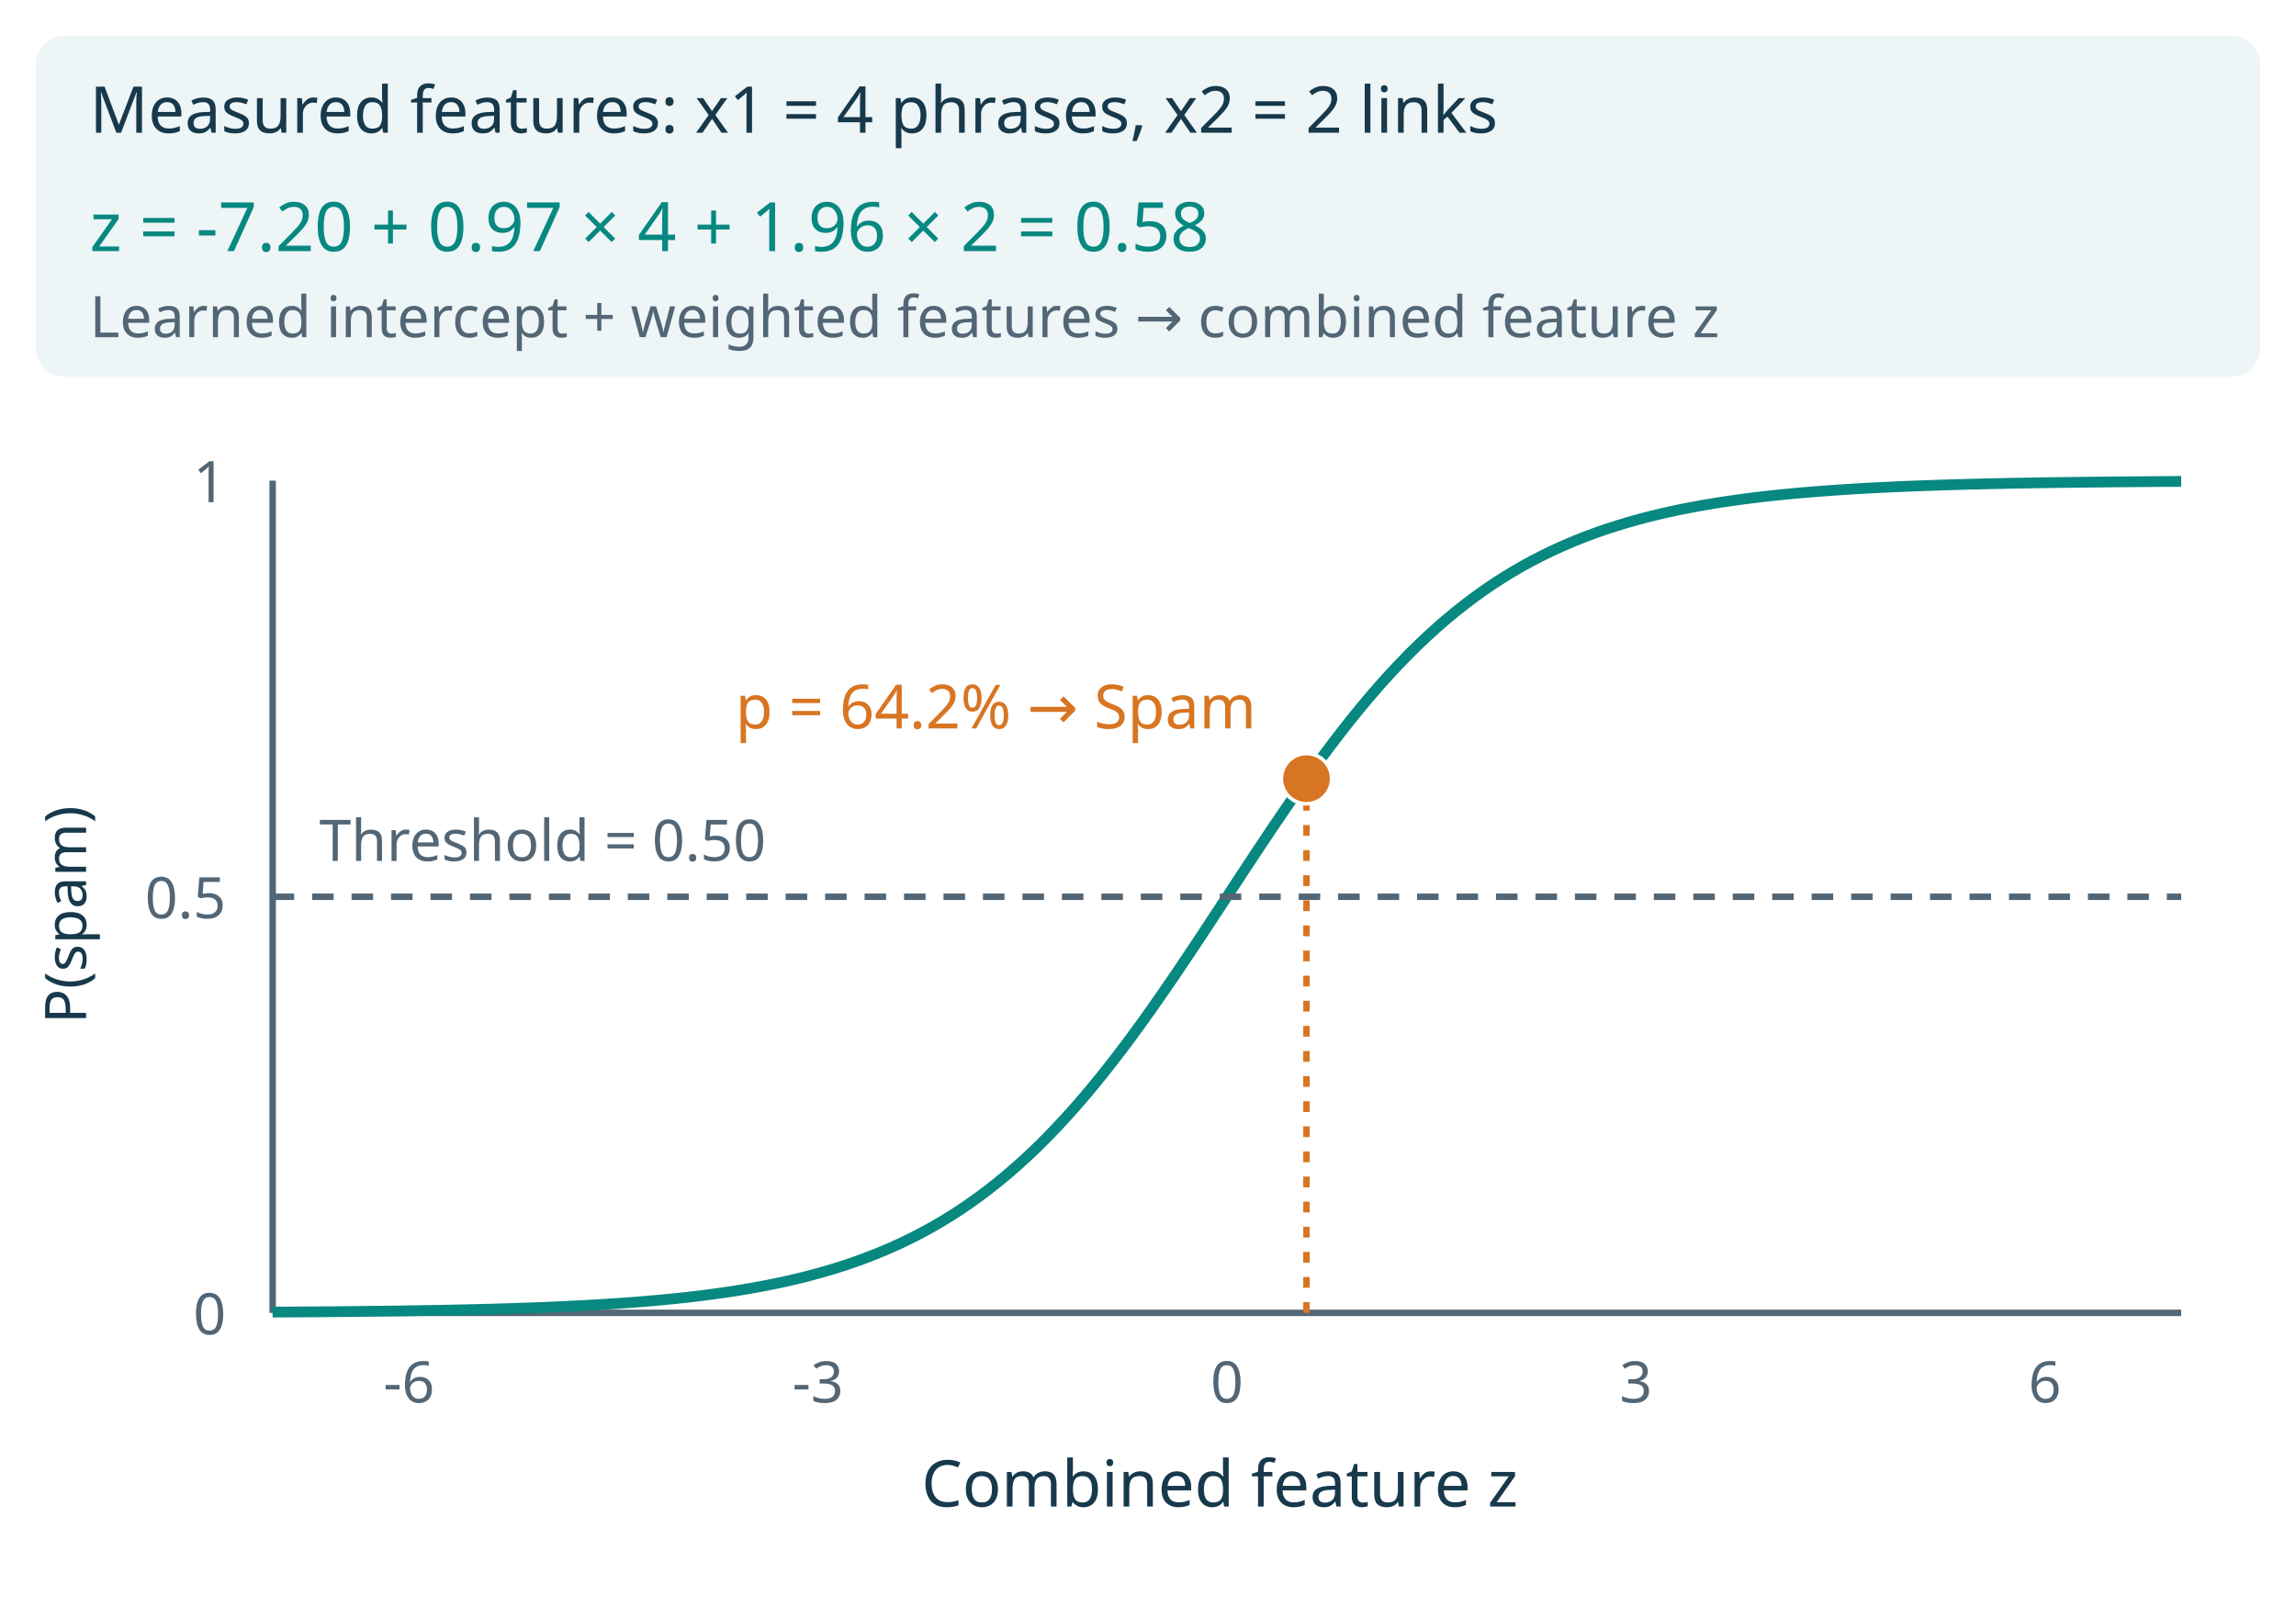
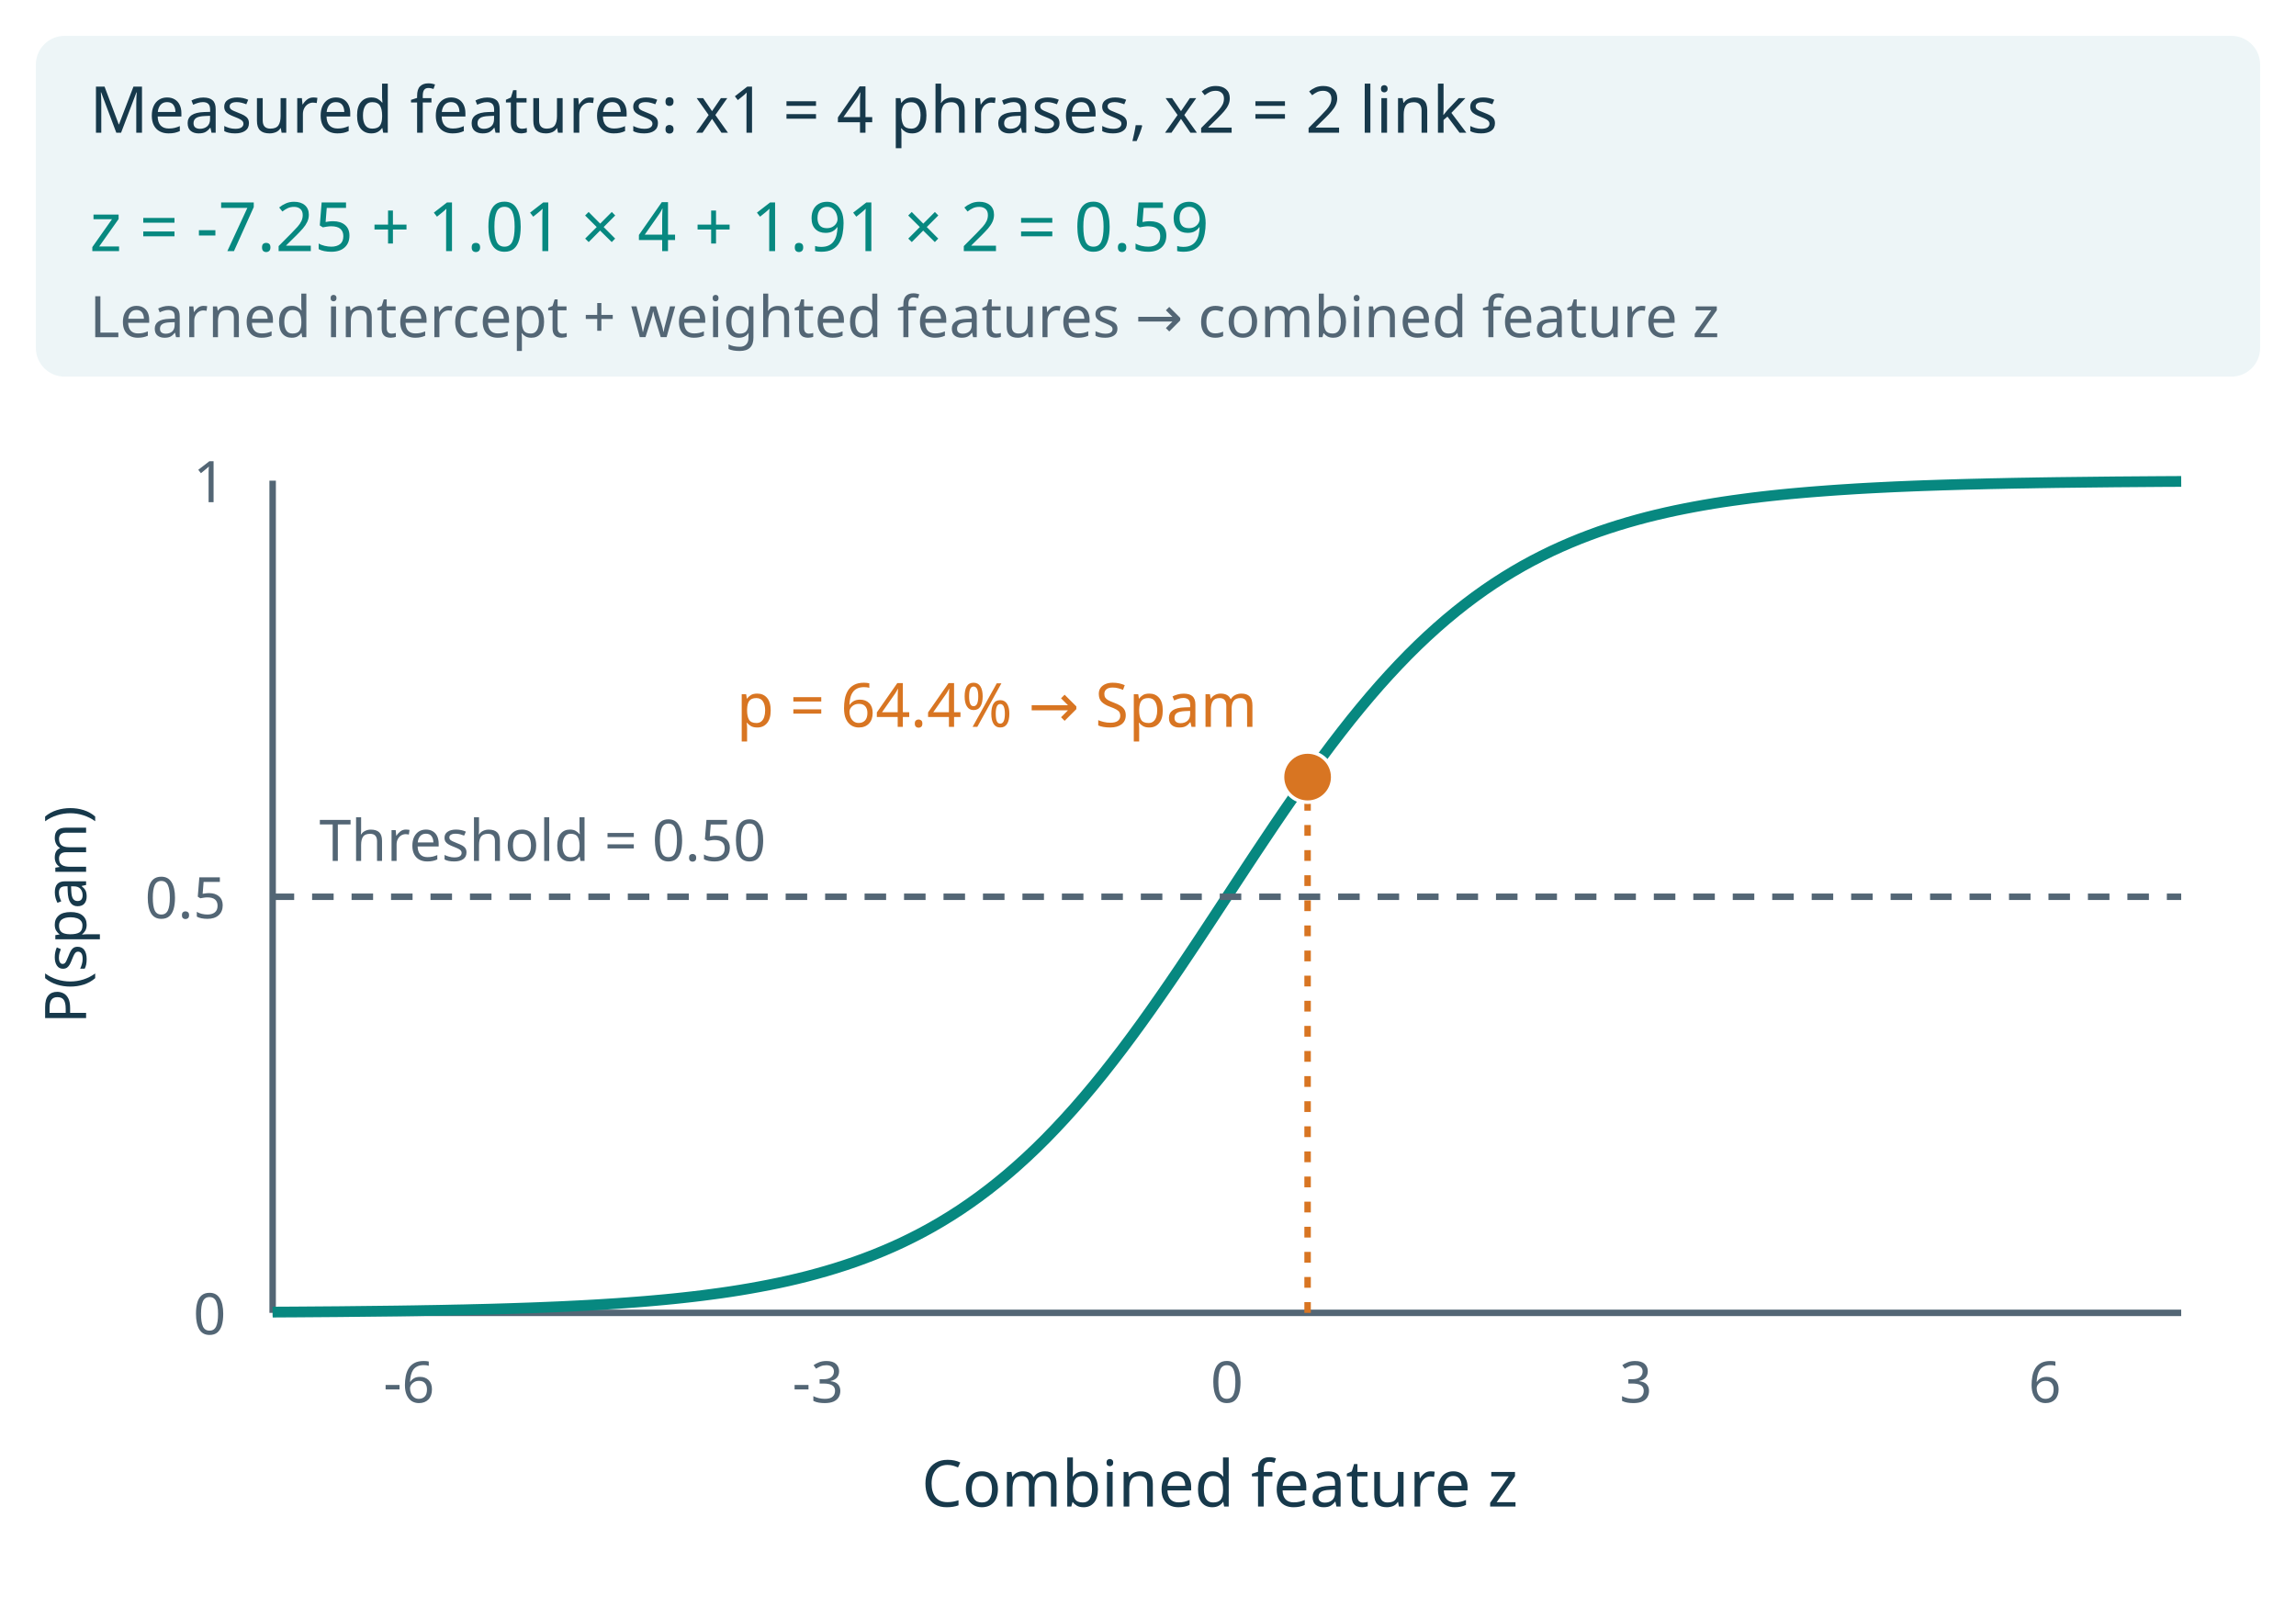
<svg xmlns="http://www.w3.org/2000/svg" width="640" height="448" viewBox="0 0 640 448">
  <style>text{font-family:sans-serif;font-size:16px;fill:#17394b}</style>
  <defs>
    <marker id="arrow" markerWidth="7" markerHeight="7" refX="6" refY="3" orient="auto">
      <path d="M0 0L6 3L0 6" fill="none" stroke="#536675" />
    </marker>
  </defs>
  <rect width="640" height="448" fill="white" />
  <rect x="10" y="10" width="620" height="95" rx="8" fill="#edf5f7" />
  <text x="25" y="37" text-anchor="start" style="font-size:18px;fill:#17394b">Measured features: x1 = 4 phrases, x2 = 2 links</text>
-   <text x="25" y="70" text-anchor="start" style="font-size:19px;fill:#078880">z = -7.20 + 0.97 × 4 + 1.96 × 2 = 0.58</text>
+   <text x="25" y="70" text-anchor="start" style="font-size:19px;fill:#078880">z = -7.25 + 1.01 × 4 + 1.91 × 2 = 0.59</text>
  <text x="25" y="94" text-anchor="start" style="font-size:16px;fill:#536675">Learned intercept + weighted features → combined feature z</text>
  <line x1="76" y1="366" x2="608" y2="366" stroke="#536675" stroke-width="1.8" stroke-dasharray="" />
  <line x1="76" y1="134" x2="76" y2="366" stroke="#536675" stroke-width="1.8" stroke-dasharray="" />
  <polyline points="76.00,365.79 78.66,365.77 81.32,365.76 83.98,365.74 86.64,365.72 89.30,365.70 91.96,365.68 94.62,365.66 97.28,365.63 99.94,365.60 102.60,365.57 105.26,365.54 107.92,365.51 110.58,365.48 113.24,365.44 115.90,365.40 118.56,365.35 121.22,365.31 123.88,365.26 126.54,365.20 129.20,365.15 131.86,365.08 134.52,365.02 137.18,364.95 139.84,364.87 142.50,364.79 145.16,364.70 147.82,364.61 150.48,364.51 153.14,364.40 155.80,364.29 158.46,364.16 161.12,364.03 163.78,363.89 166.44,363.74 169.10,363.57 171.76,363.40 174.42,363.21 177.08,363.01 179.74,362.80 182.40,362.57 185.06,362.33 187.72,362.07 190.38,361.79 193.04,361.49 195.70,361.17 198.36,360.82 201.02,360.46 203.68,360.07 206.34,359.65 209.00,359.20 211.66,358.72 214.32,358.21 216.98,357.67 219.64,357.09 222.30,356.47 224.96,355.81 227.62,355.10 230.28,354.35 232.94,353.55 235.60,352.70 238.26,351.80 240.92,350.83 243.58,349.81 246.24,348.72 248.90,347.57 251.56,346.35 254.22,345.05 256.88,343.68 259.54,342.23 262.20,340.69 264.86,339.07 267.52,337.36 270.18,335.55 272.84,333.65 275.50,331.65 278.16,329.55 280.82,327.35 283.48,325.04 286.14,322.63 288.80,320.11 291.46,317.48 294.12,314.73 296.78,311.88 299.44,308.93 302.10,305.86 304.76,302.69 307.42,299.42 310.08,296.04 312.74,292.58 315.40,289.02 318.06,285.38 320.72,281.66 323.38,277.86 326.04,274.01 328.70,270.10 331.36,266.13 334.02,262.14 336.68,258.11 339.34,254.06 342.00,250.00 344.66,245.94 347.32,241.89 349.98,237.86 352.64,233.87 355.30,229.90 357.96,225.99 360.62,222.14 363.28,218.34 365.94,214.62 368.60,210.98 371.26,207.42 373.92,203.96 376.58,200.58 379.24,197.31 381.90,194.14 384.56,191.07 387.22,188.12 389.88,185.27 392.54,182.52 395.20,179.89 397.86,177.37 400.52,174.96 403.18,172.65 405.84,170.45 408.50,168.35 411.16,166.35 413.82,164.45 416.48,162.64 419.14,160.93 421.80,159.31 424.46,157.77 427.12,156.32 429.78,154.95 432.44,153.65 435.10,152.43 437.76,151.28 440.42,150.19 443.08,149.17 445.74,148.20 448.40,147.30 451.06,146.45 453.72,145.65 456.38,144.90 459.04,144.19 461.70,143.53 464.36,142.91 467.02,142.33 469.68,141.79 472.34,141.28 475.00,140.80 477.66,140.35 480.32,139.93 482.98,139.54 485.64,139.18 488.30,138.83 490.96,138.51 493.62,138.21 496.28,137.93 498.94,137.67 501.60,137.43 504.26,137.20 506.92,136.99 509.58,136.79 512.24,136.60 514.90,136.43 517.56,136.26 520.22,136.11 522.88,135.97 525.54,135.84 528.20,135.71 530.86,135.60 533.52,135.49 536.18,135.39 538.84,135.30 541.50,135.21 544.16,135.13 546.82,135.05 549.48,134.98 552.14,134.92 554.80,134.85 557.46,134.80 560.12,134.74 562.78,134.69 565.44,134.65 568.10,134.60 570.76,134.56 573.42,134.52 576.08,134.49 578.74,134.46 581.40,134.43 584.06,134.40 586.72,134.37 589.38,134.34 592.04,134.32 594.70,134.30 597.36,134.28 600.02,134.26 602.68,134.24 605.34,134.23 608.00,134.21" fill="none" stroke="#078880" stroke-width="3" />
  <line x1="76" y1="250.0" x2="608" y2="250.0" stroke="#536675" stroke-width="1.8" stroke-dasharray="6 5" />
  <text x="89" y="240.0" text-anchor="start" style="font-size:16px;fill:#536675">Threshold = 0.50</text>
-   <line x1="364.176" y1="366" x2="364.176" y2="217.081" stroke="#d87522" stroke-width="1.8" stroke-dasharray="3 4" />
-   <circle cx="364.18" cy="217.08" r="7" fill="#d87522" stroke="white" stroke-width="1" />
-   <text x="350.176" y="203.081" text-anchor="end" style="font-size:17px;fill:#d87522">p = 64.2% → Spam</text>
+   <line x1="364.489" y1="366" x2="364.489" y2="216.643" stroke="#d87522" stroke-width="1.8" stroke-dasharray="3 4" />
+   <circle cx="364.49" cy="216.64" r="7" fill="#d87522" stroke="white" stroke-width="1" />
+   <text x="350.489" y="202.643" text-anchor="end" style="font-size:17px;fill:#d87522">p = 64.4% → Spam</text>
  <text x="114.0" y="391" text-anchor="middle" style="font-size:16px;fill:#536675">-6</text>
  <text x="228.0" y="391" text-anchor="middle" style="font-size:16px;fill:#536675">-3</text>
  <text x="342.0" y="391" text-anchor="middle" style="font-size:16px;fill:#536675">0</text>
  <text x="456.0" y="391" text-anchor="middle" style="font-size:16px;fill:#536675">3</text>
  <text x="570.0" y="391" text-anchor="middle" style="font-size:16px;fill:#536675">6</text>
  <text x="63" y="372" text-anchor="end" style="font-size:16px;fill:#536675">0</text>
  <text x="63" y="256.0" text-anchor="end" style="font-size:16px;fill:#536675">0.5</text>
  <text x="63" y="140" text-anchor="end" style="font-size:16px;fill:#536675">1</text>
  <text x="340" y="420" text-anchor="middle" style="font-size:18px;fill:#17394b">Combined feature z</text>
  <text transform="translate(24 255) rotate(-90)" text-anchor="middle">P(spam)</text>
</svg>
